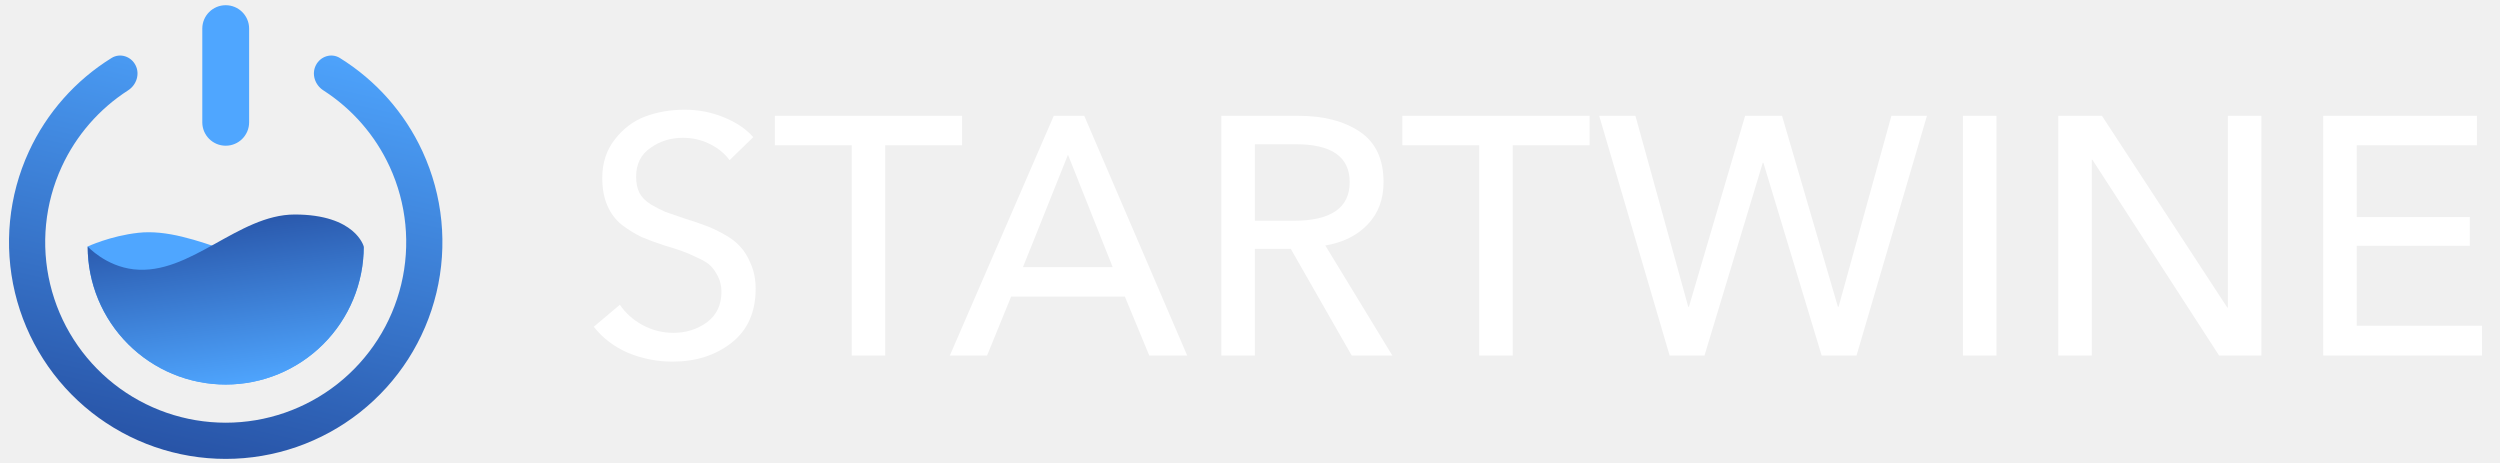
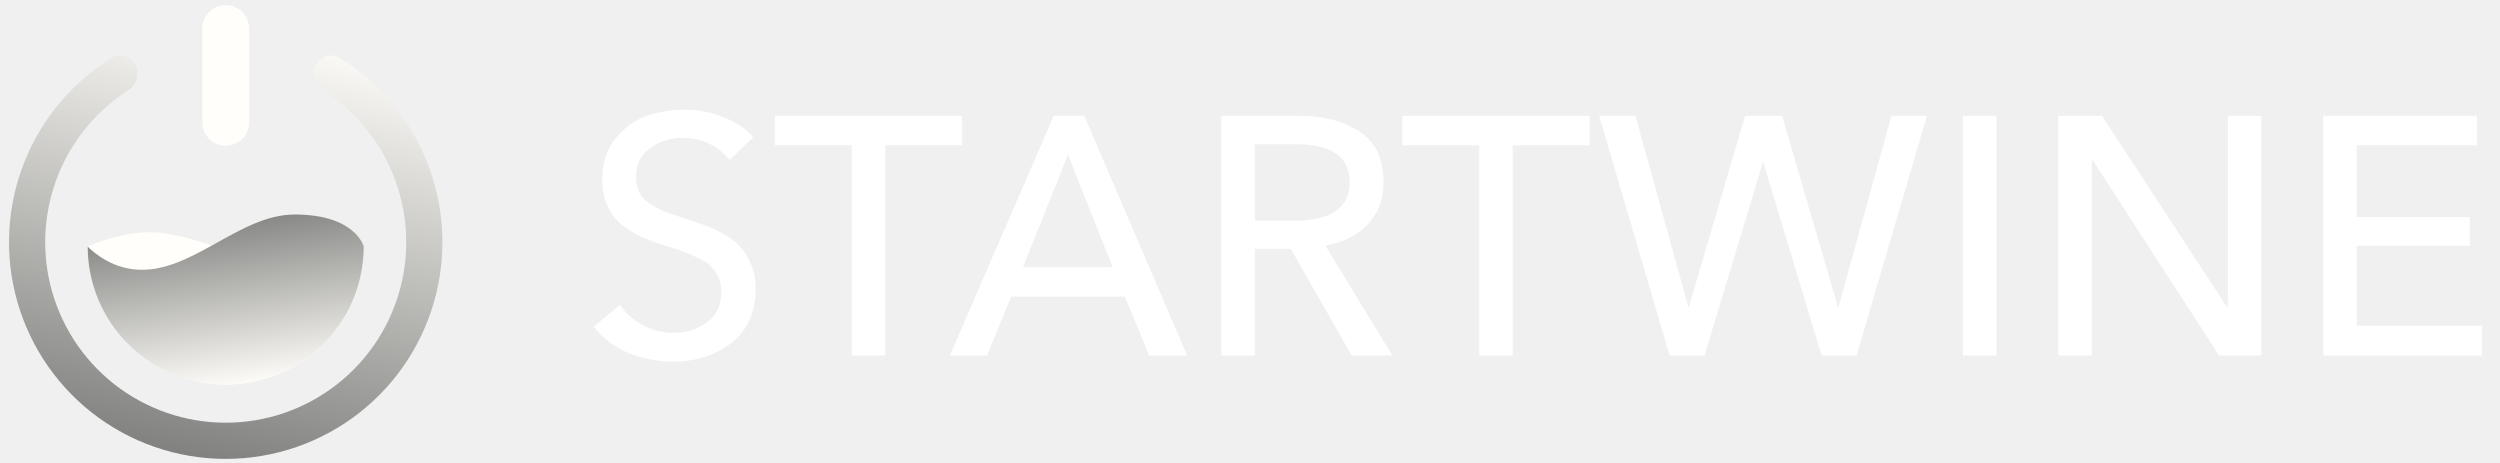
<svg xmlns="http://www.w3.org/2000/svg" width="443" height="82" viewBox="0 0 443 82" fill="none">
-   <path d="M15.536 43.679C15.536 50.166 18.113 56.388 22.7 60.975C27.287 65.562 33.509 68.139 39.996 68.139C46.483 68.139 52.705 65.562 57.292 60.975C61.879 56.388 64.456 50.166 64.456 43.679C64.456 43.679 61.275 47.176 56.274 47.727C46.273 48.831 34.529 40.147 24.527 41.25C19.526 41.802 15.536 43.679 15.536 43.679Z" fill="rgb(79, 166, 255)" />
+   <path d="M15.536 43.679C15.536 50.166 18.113 56.388 22.7 60.975C27.287 65.562 33.509 68.139 39.996 68.139C46.483 68.139 52.705 65.562 57.292 60.975C61.879 56.388 64.456 50.166 64.456 43.679C64.456 43.679 61.275 47.176 56.274 47.727C46.273 48.831 34.529 40.147 24.527 41.25C19.526 41.802 15.536 43.679 15.536 43.679Z" fill="rgb(255, 254, 250)" />
  <path d="M64.456 43.679C64.456 50.166 61.879 56.388 57.292 60.975C52.705 65.562 46.483 68.139 39.996 68.139C33.508 68.139 27.287 65.562 22.7 60.975C18.113 56.388 15.536 50.166 15.536 43.679C15.536 43.679 18.717 47.176 23.717 47.727C33.719 48.831 42.164 38.011 52.226 38.011C63.002 38.011 64.456 43.679 64.456 43.679Z" fill="url(#paint0_linear_11_56)" />
  <path d="M24.018 11.558C23.214 9.98 21.275 9.342 19.77 10.274C13.389 14.228 8.285 19.98 5.123 26.84C1.512 34.673 0.643 43.493 2.657 51.88C4.67 60.268 9.449 67.733 16.223 73.073C22.996 78.412 31.37 81.316 39.996 81.316C48.621 81.316 56.995 78.412 63.769 73.073C70.543 67.733 75.322 60.268 77.335 51.88C79.349 43.493 78.48 34.673 74.869 26.84C71.707 19.98 66.603 14.228 60.222 10.274C58.717 9.342 56.778 9.98 55.974 11.558V11.558C55.17 13.136 55.808 15.054 57.297 16.012C62.401 19.294 66.486 23.974 69.045 29.524C72.053 36.049 72.777 43.397 71.099 50.383C69.422 57.37 65.442 63.588 59.799 68.036C54.157 72.484 47.181 74.903 39.996 74.903C32.811 74.903 25.835 72.484 20.193 68.036C14.55 63.588 10.57 57.37 8.892 50.383C7.215 43.397 7.939 36.049 10.947 29.524C13.506 23.974 17.591 19.294 22.695 16.012C24.184 15.054 24.822 13.136 24.018 11.558V11.558Z" fill="url(#paint1_linear_11_56)" />
-   <rect x="35.846" y="0.923" width="8.299" height="24.898" rx="4.15" fill="rgb(79, 166, 255)" />
+   <rect x="35.846" y="0.923" width="8.299" height="24.898" rx="4.15" fill="rgb(255, 254, 250)" />
  <path d="M133.48 24.3L129.28 28.38C128.4 27.18 127.22 26.22 125.74 25.5C124.3 24.78 122.72 24.42 121 24.42C118.84 24.42 116.92 25.02 115.24 26.22C113.56 27.38 112.72 29.08 112.72 31.32C112.72 32.44 112.92 33.4 113.32 34.2C113.72 34.96 114.4 35.64 115.36 36.24C116.32 36.8 117.18 37.24 117.94 37.56C118.7 37.84 119.86 38.24 121.42 38.76C122.98 39.24 124.16 39.64 124.96 39.96C125.8 40.24 126.88 40.74 128.2 41.46C129.52 42.18 130.52 42.94 131.2 43.74C131.92 44.5 132.54 45.52 133.06 46.8C133.62 48.08 133.9 49.54 133.9 51.18C133.9 55.34 132.46 58.54 129.58 60.78C126.74 62.98 123.28 64.08 119.2 64.08C116.44 64.08 113.8 63.56 111.28 62.52C108.8 61.44 106.78 59.9 105.22 57.9L109.84 54C110.84 55.48 112.18 56.68 113.86 57.6C115.58 58.52 117.4 58.98 119.32 58.98C121.56 58.98 123.54 58.36 125.26 57.12C126.98 55.84 127.84 54.04 127.84 51.72C127.84 50.72 127.64 49.82 127.24 49.02C126.84 48.22 126.4 47.58 125.92 47.1C125.44 46.62 124.66 46.14 123.58 45.66C122.5 45.14 121.62 44.76 120.94 44.52C120.3 44.28 119.24 43.94 117.76 43.5C116.16 42.98 114.8 42.48 113.68 42C112.6 41.48 111.46 40.78 110.26 39.9C109.1 38.98 108.22 37.82 107.62 36.42C107.02 35.02 106.72 33.4 106.72 31.56C106.72 28.88 107.46 26.6 108.94 24.72C110.42 22.8 112.22 21.44 114.34 20.64C116.5 19.84 118.82 19.44 121.3 19.44C123.74 19.44 126.04 19.88 128.2 20.76C130.4 21.64 132.16 22.82 133.48 24.3Z" fill="white" />
  <path d="M156.863 25.74V63H150.923V25.74H137.303V20.52H170.483V25.74H156.863Z" fill="white" />
  <path d="M179.169 52.56L174.909 63H168.309L186.729 20.52H192.129L210.369 63H203.649L199.329 52.56H179.169ZM189.249 27.42L181.269 47.34H197.169L189.249 27.42Z" fill="white" />
  <path d="M222.365 44.1V63H216.425V20.52H230.045C234.525 20.52 238.165 21.46 240.965 23.34C243.765 25.22 245.165 28.2 245.165 32.28C245.165 35.32 244.225 37.82 242.345 39.78C240.465 41.74 237.965 42.98 234.845 43.5L246.725 63H239.525L228.725 44.1H222.365ZM222.365 25.56V39.12H229.205C235.845 39.12 239.165 36.84 239.165 32.28C239.165 27.8 235.985 25.56 229.625 25.56H222.365Z" fill="white" />
  <path d="M268.057 25.74V63H262.117V25.74H248.497V20.52H281.677V25.74H268.057Z" fill="white" />
  <path d="M289.797 20.52L299.157 54.36H299.277L309.237 20.52H315.777L325.677 54.36H325.797L335.157 20.52H341.457L328.977 63H322.797L312.477 28.86H312.357L302.037 63H295.857L283.377 20.52H289.797Z" fill="white" />
  <path d="M353.774 20.52V63H347.834V20.52H353.774Z" fill="white" />
  <path d="M372.463 20.52L394.663 54.48H394.783V20.52H400.723V63H393.223L370.783 28.32H370.663V63H364.723V20.52H372.463Z" fill="white" />
  <path d="M417.611 43.56V57.72H439.811V63H411.671V20.52H438.911V25.74H417.611V38.46H437.651V43.56H417.611Z" fill="white" />
  <defs>
    <linearGradient id="paint0_linear_11_56" x1="46.909" y1="68.139" x2="42.525" y2="36.474" gradientUnits="userSpaceOnUse">
-       <stop stop-color="rgb(79, 166, 255)" />
-       <stop offset="1" stop-color="rgb(39, 82, 165)" />
+       <stop stop-color="rgb(255, 254, 250)" />
+       <stop offset="1" stop-color="rgb(126, 126, 124)" />
    </linearGradient>
    <linearGradient id="paint1_linear_11_56" x1="50.849" y1="4.516" x2="33.245" y2="82.826" gradientUnits="userSpaceOnUse">
-       <stop stop-color="rgb(79, 166, 255)" />
-       <stop offset="1" stop-color="rgb(39, 82, 165)" />
+       <stop stop-color="rgb(255, 254, 250)" />
+       <stop offset="1" stop-color="rgb(126, 126, 124)" />
    </linearGradient>
  </defs>
</svg>
